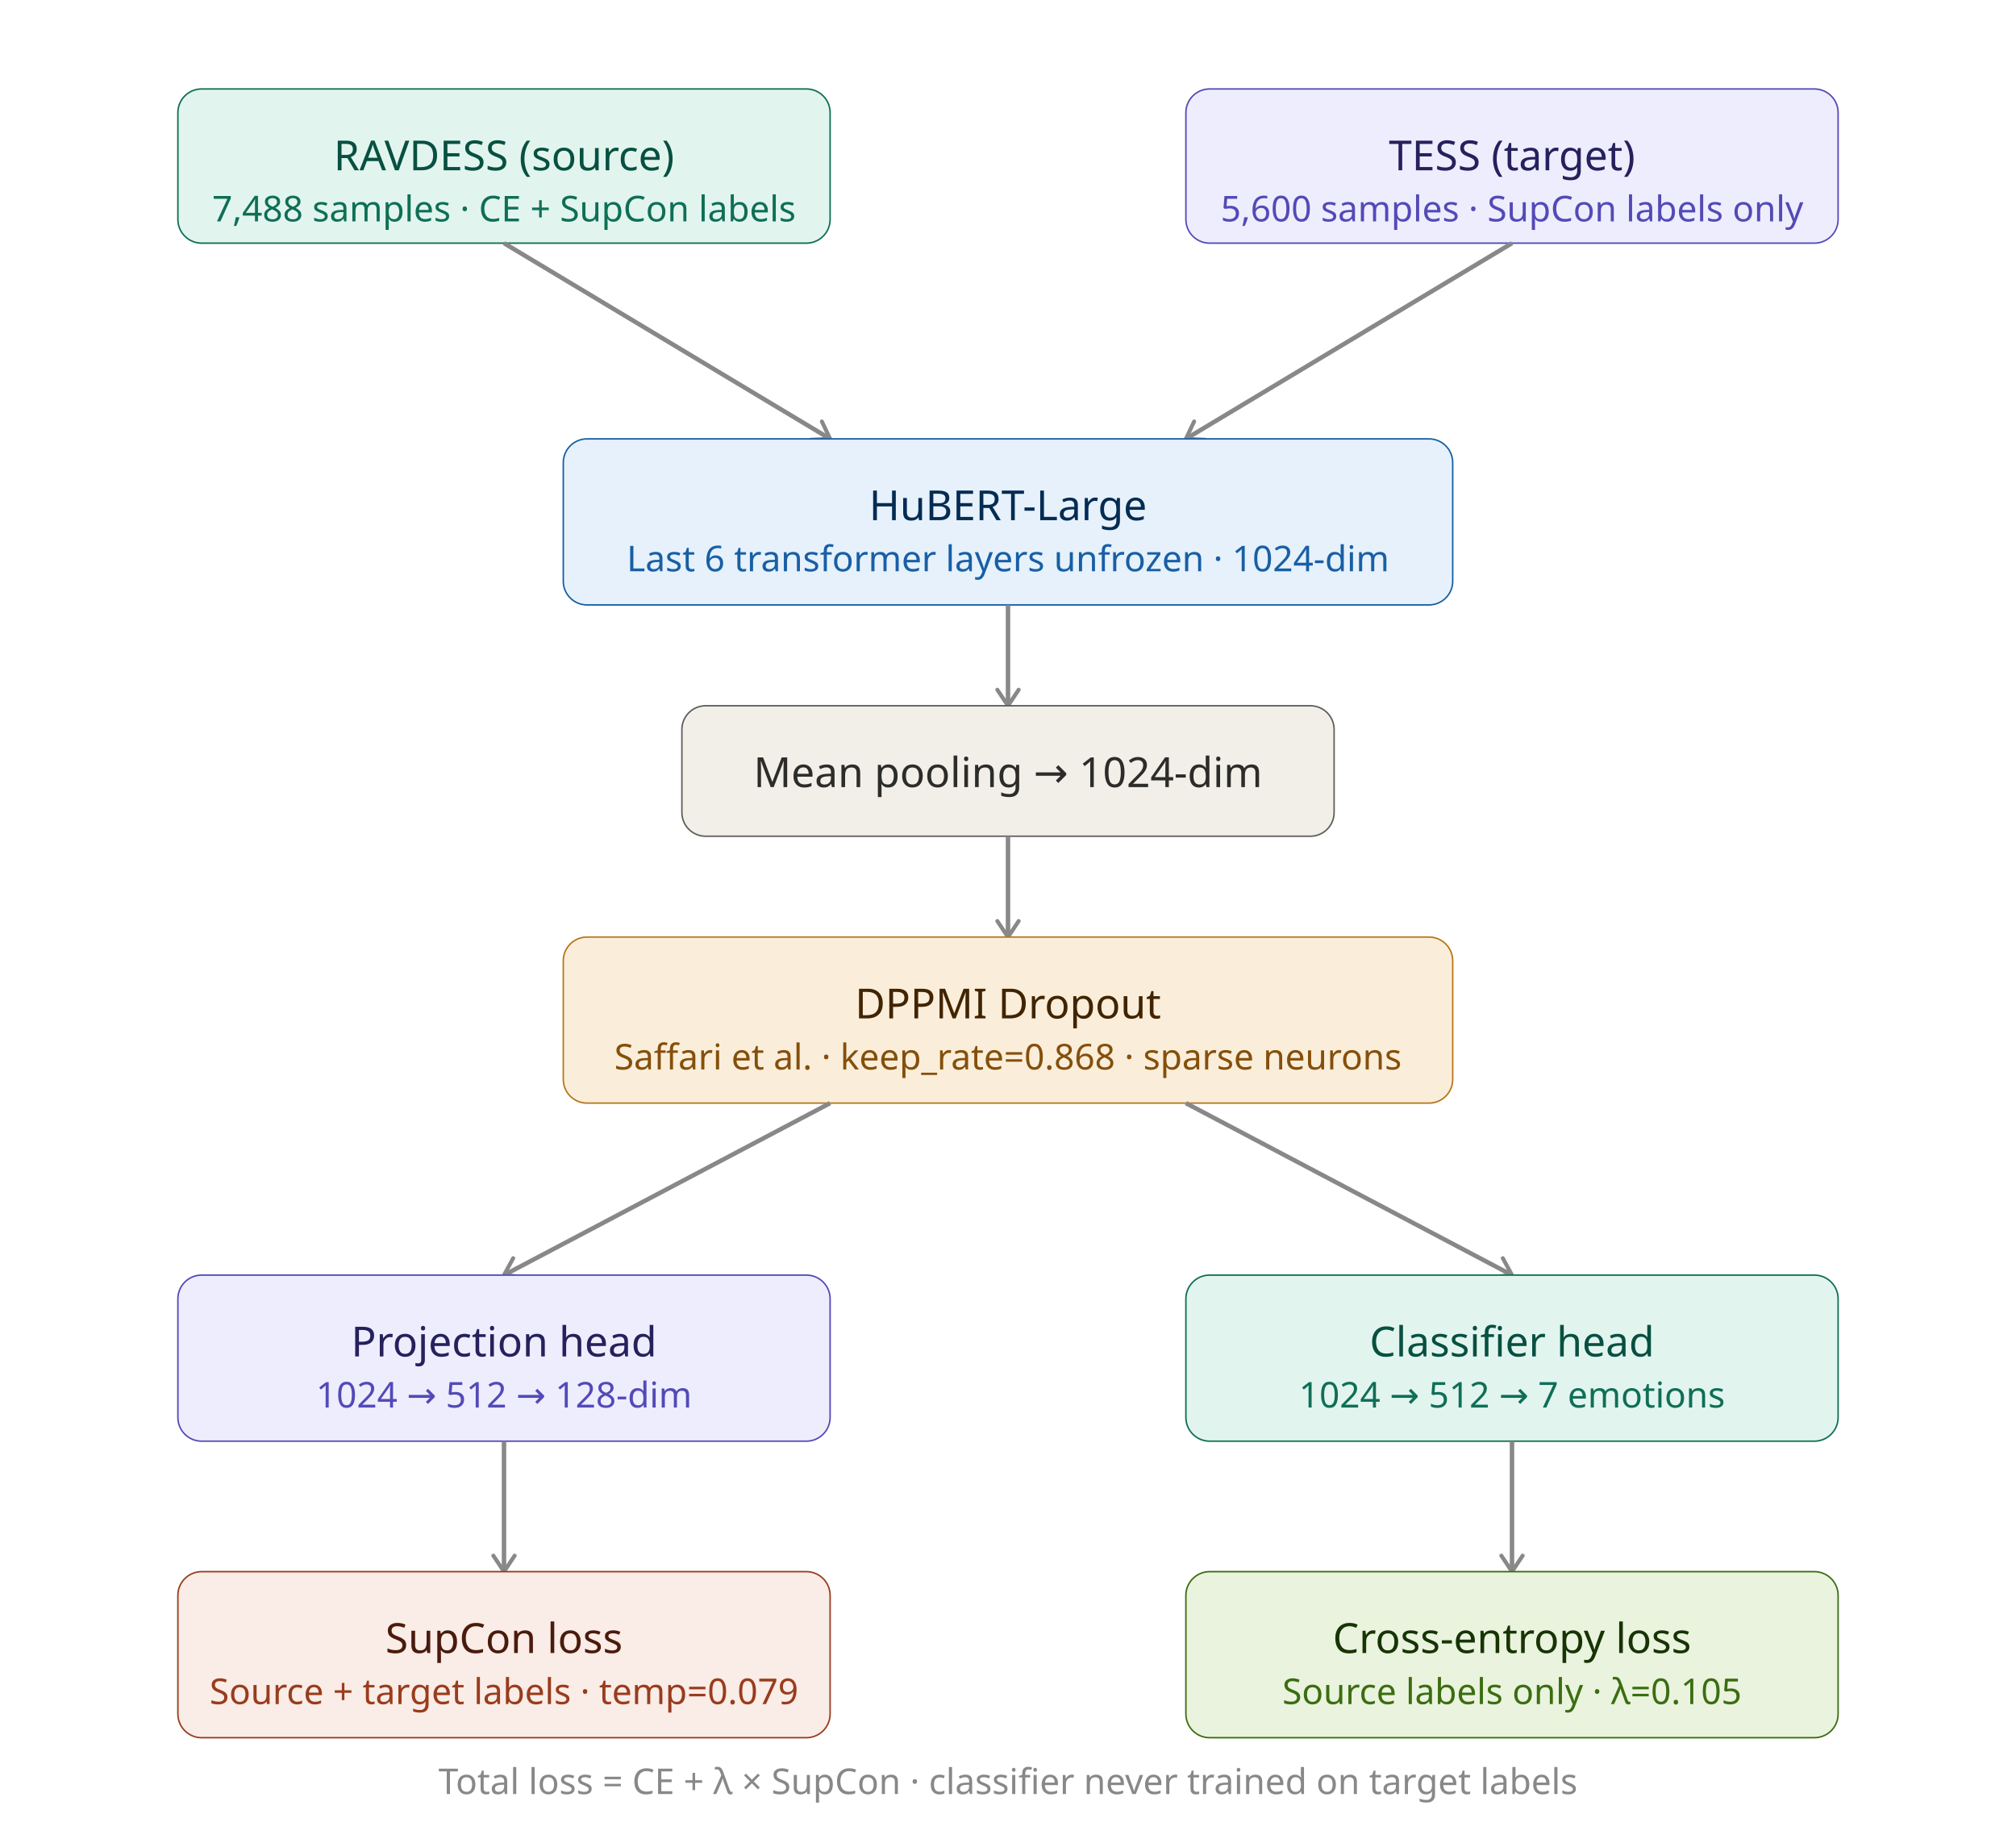
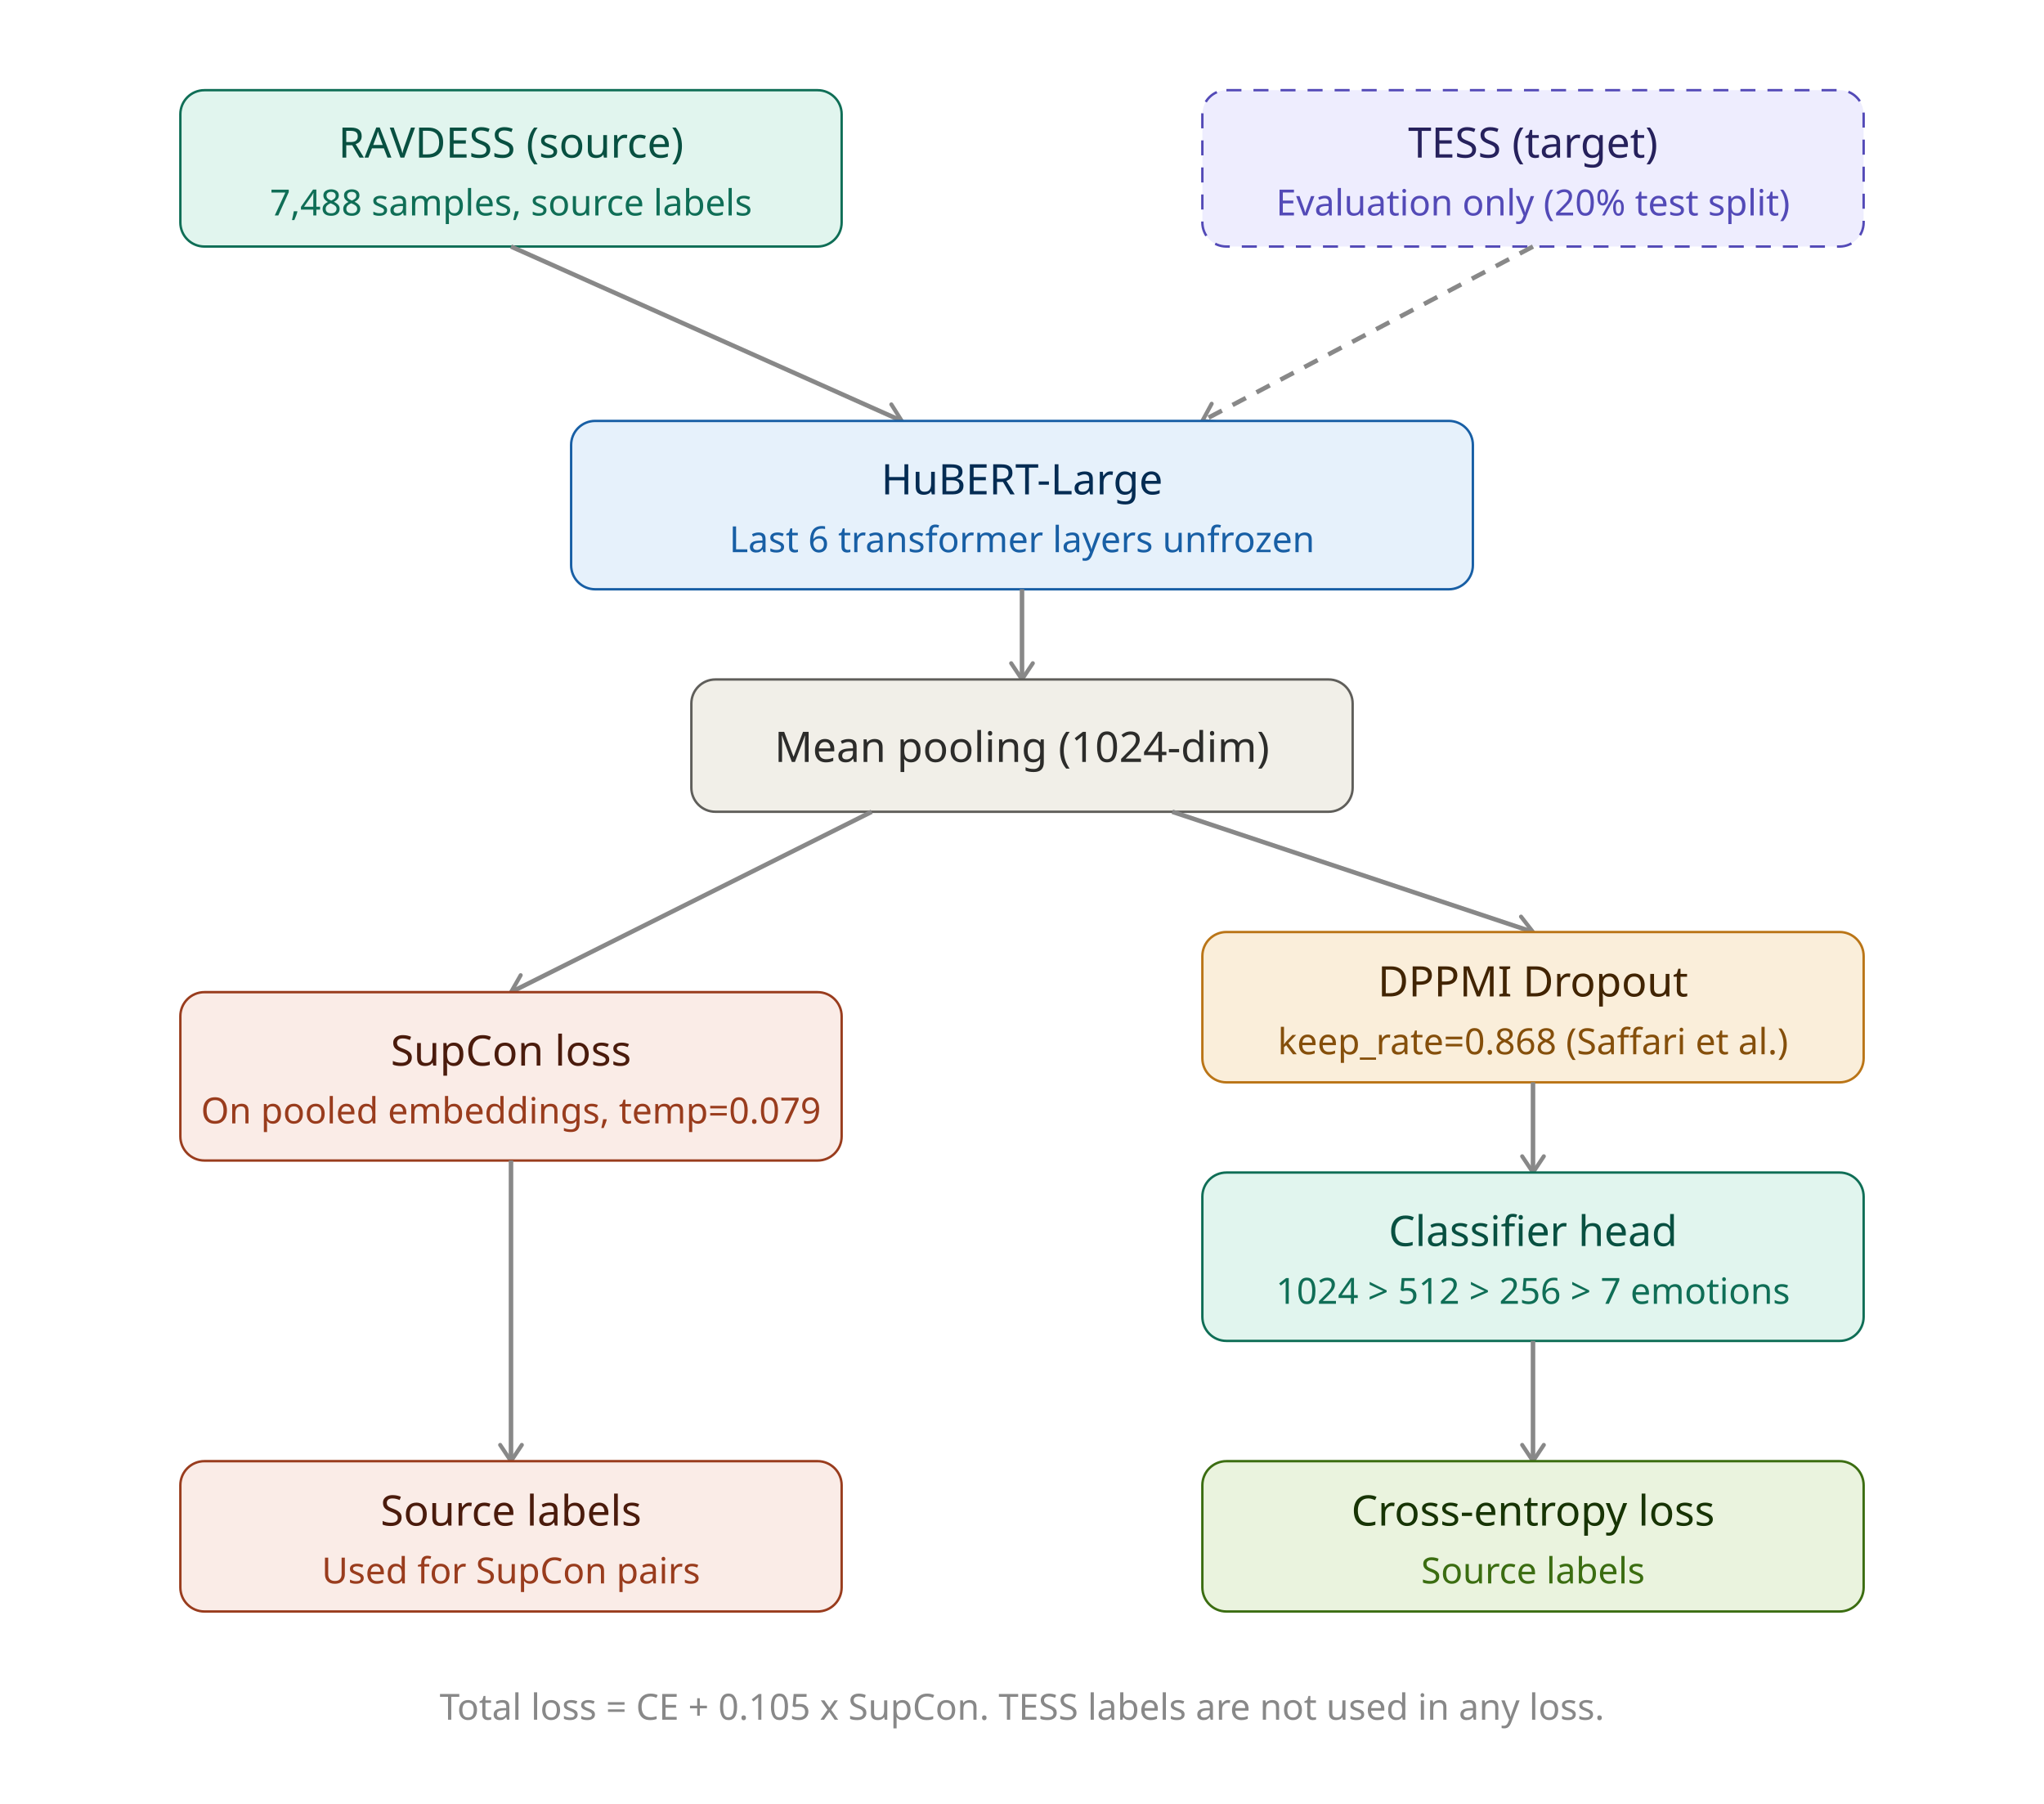
- <svg xmlns="http://www.w3.org/2000/svg" width="100%" viewBox="0 0 680 620">
+ <svg xmlns="http://www.w3.org/2000/svg" width="100%" viewBox="0 0 680 600">
  <defs>
    <marker id="arrow" viewBox="0 0 10 10" refX="8" refY="5" markerWidth="6" markerHeight="6" orient="auto-start-reverse">
      <path d="M2 1L8 5L2 9" fill="none" stroke="#888" stroke-width="1.5" stroke-linecap="round" stroke-linejoin="round" />
    </marker>
  </defs>
-   <rect x="60" y="30" width="220" height="52" rx="8" fill="#E1F5EE" stroke="#0F6E56" stroke-width="0.5" />
-   <text font-family="sans-serif" font-size="14" font-weight="500" x="170" y="52" text-anchor="middle" dominant-baseline="central" fill="#085041">RAVDESS (source)</text>
-   <text font-family="sans-serif" font-size="12" x="170" y="70" text-anchor="middle" dominant-baseline="central" fill="#0F6E56">7,488 samples · CE + SupCon labels</text>
-   <rect x="400" y="30" width="220" height="52" rx="8" fill="#EEEDFE" stroke="#534AB7" stroke-width="0.5" />
-   <text font-family="sans-serif" font-size="14" font-weight="500" x="510" y="52" text-anchor="middle" dominant-baseline="central" fill="#26215C">TESS (target)</text>
-   <text font-family="sans-serif" font-size="12" x="510" y="70" text-anchor="middle" dominant-baseline="central" fill="#534AB7">5,600 samples · SupCon labels only</text>
-   <line x1="170" y1="82" x2="280" y2="148" stroke="#888" stroke-width="1.5" marker-end="url(#arrow)" />
-   <line x1="510" y1="82" x2="400" y2="148" stroke="#888" stroke-width="1.5" marker-end="url(#arrow)" />
-   <rect x="190" y="148" width="300" height="56" rx="8" fill="#E6F1FB" stroke="#185FA5" stroke-width="0.5" />
-   <text font-family="sans-serif" font-size="14" font-weight="500" x="340" y="170" text-anchor="middle" dominant-baseline="central" fill="#042C53">HuBERT-Large</text>
-   <text font-family="sans-serif" font-size="12" x="340" y="188" text-anchor="middle" dominant-baseline="central" fill="#185FA5">Last 6 transformer layers unfrozen · 1024-dim</text>
-   <line x1="340" y1="204" x2="340" y2="238" stroke="#888" stroke-width="1.5" marker-end="url(#arrow)" />
-   <rect x="230" y="238" width="220" height="44" rx="8" fill="#F1EFE8" stroke="#5F5E5A" stroke-width="0.5" />
-   <text font-family="sans-serif" font-size="14" font-weight="500" x="340" y="260" text-anchor="middle" dominant-baseline="central" fill="#2C2C2A">Mean pooling → 1024-dim</text>
-   <line x1="340" y1="282" x2="340" y2="316" stroke="#888" stroke-width="1.5" marker-end="url(#arrow)" />
-   <rect x="190" y="316" width="300" height="56" rx="8" fill="#FAEEDA" stroke="#BA7517" stroke-width="0.5" />
-   <text font-family="sans-serif" font-size="14" font-weight="500" x="340" y="338" text-anchor="middle" dominant-baseline="central" fill="#412402">DPPMI Dropout</text>
-   <text font-family="sans-serif" font-size="12" x="340" y="356" text-anchor="middle" dominant-baseline="central" fill="#854F0B">Saffari et al. · keep_rate=0.868 · sparse neurons</text>
-   <line x1="280" y1="372" x2="170" y2="430" stroke="#888" stroke-width="1.5" marker-end="url(#arrow)" />
-   <line x1="400" y1="372" x2="510" y2="430" stroke="#888" stroke-width="1.5" marker-end="url(#arrow)" />
-   <rect x="60" y="430" width="220" height="56" rx="8" fill="#EEEDFE" stroke="#534AB7" stroke-width="0.5" />
-   <text font-family="sans-serif" font-size="14" font-weight="500" x="170" y="452" text-anchor="middle" dominant-baseline="central" fill="#26215C">Projection head</text>
-   <text font-family="sans-serif" font-size="12" x="170" y="470" text-anchor="middle" dominant-baseline="central" fill="#534AB7">1024 → 512 → 128-dim</text>
-   <rect x="400" y="430" width="220" height="56" rx="8" fill="#E1F5EE" stroke="#0F6E56" stroke-width="0.5" />
-   <text font-family="sans-serif" font-size="14" font-weight="500" x="510" y="452" text-anchor="middle" dominant-baseline="central" fill="#085041">Classifier head</text>
-   <text font-family="sans-serif" font-size="12" x="510" y="470" text-anchor="middle" dominant-baseline="central" fill="#0F6E56">1024 → 512 → 7 emotions</text>
-   <line x1="170" y1="486" x2="170" y2="530" stroke="#888" stroke-width="1.5" marker-end="url(#arrow)" />
-   <line x1="510" y1="486" x2="510" y2="530" stroke="#888" stroke-width="1.5" marker-end="url(#arrow)" />
-   <rect x="60" y="530" width="220" height="56" rx="8" fill="#FAECE7" stroke="#993C1D" stroke-width="0.5" />
-   <text font-family="sans-serif" font-size="14" font-weight="500" x="170" y="552" text-anchor="middle" dominant-baseline="central" fill="#4A1B0C">SupCon loss</text>
-   <text font-family="sans-serif" font-size="12" x="170" y="570" text-anchor="middle" dominant-baseline="central" fill="#993C1D">Source + target labels · temp=0.079</text>
-   <rect x="400" y="530" width="220" height="56" rx="8" fill="#EAF3DE" stroke="#3B6D11" stroke-width="0.5" />
-   <text font-family="sans-serif" font-size="14" font-weight="500" x="510" y="552" text-anchor="middle" dominant-baseline="central" fill="#173404">Cross-entropy loss</text>
-   <text font-family="sans-serif" font-size="12" x="510" y="570" text-anchor="middle" dominant-baseline="central" fill="#3B6D11">Source labels only · λ=0.105</text>
-   <text font-family="sans-serif" font-size="12" x="340" y="605" text-anchor="middle" fill="#888">Total loss = CE + λ × SupCon · classifier never trained on target labels</text>
+   <rect x="60" y="30" width="220" height="52" rx="8" fill="#E1F5EE" stroke="#0F6E56" stroke-width="0.8" />
+   <text font-family="sans-serif" font-size="14" font-weight="500" x="170.0" y="47.0" text-anchor="middle" dominant-baseline="central" fill="#085041">RAVDESS (source)</text>
+   <text font-family="sans-serif" font-size="12" x="170.0" y="67.0" text-anchor="middle" dominant-baseline="central" fill="#0F6E56">7,488 samples, source labels</text>
+   <rect x="400" y="30" width="220" height="52" rx="8" fill="#EEEDFE" stroke="#534AB7" stroke-width="0.8" stroke-dasharray="5 4" />
+   <text font-family="sans-serif" font-size="14" font-weight="500" x="510.0" y="47.0" text-anchor="middle" dominant-baseline="central" fill="#26215C">TESS (target)</text>
+   <text font-family="sans-serif" font-size="12" x="510.0" y="67.0" text-anchor="middle" dominant-baseline="central" fill="#534AB7">Evaluation only (20% test split)</text>
+   <line x1="170" y1="82" x2="300" y2="140" stroke="#888" stroke-width="1.5" marker-end="url(#arrow)" />
+   <line x1="510" y1="82" x2="400" y2="140" stroke="#888" stroke-width="1.5" stroke-dasharray="5 4" marker-end="url(#arrow)" />
+   <rect x="190" y="140" width="300" height="56" rx="8" fill="#E6F1FB" stroke="#185FA5" stroke-width="0.8" />
+   <text font-family="sans-serif" font-size="14" font-weight="500" x="340.0" y="159.0" text-anchor="middle" dominant-baseline="central" fill="#042C53">HuBERT-Large</text>
+   <text font-family="sans-serif" font-size="12" x="340.0" y="179.0" text-anchor="middle" dominant-baseline="central" fill="#185FA5">Last 6 transformer layers unfrozen</text>
+   <line x1="340" y1="196" x2="340" y2="226" stroke="#888" stroke-width="1.5" marker-end="url(#arrow)" />
+   <rect x="230" y="226" width="220" height="44" rx="8" fill="#F1EFE8" stroke="#5F5E5A" stroke-width="0.8" />
+   <text font-family="sans-serif" font-size="14" font-weight="500" x="340.0" y="248.0" text-anchor="middle" dominant-baseline="central" fill="#2C2C2A">Mean pooling (1024-dim)</text>
+   <line x1="290" y1="270" x2="170" y2="330" stroke="#888" stroke-width="1.5" marker-end="url(#arrow)" />
+   <line x1="390" y1="270" x2="510" y2="310" stroke="#888" stroke-width="1.5" marker-end="url(#arrow)" />
+   <rect x="60" y="330" width="220" height="56" rx="8" fill="#FAECE7" stroke="#993C1D" stroke-width="0.8" />
+   <text font-family="sans-serif" font-size="14" font-weight="500" x="170.0" y="349.0" text-anchor="middle" dominant-baseline="central" fill="#4A1B0C">SupCon loss</text>
+   <text font-family="sans-serif" font-size="12" x="170.0" y="369.0" text-anchor="middle" dominant-baseline="central" fill="#993C1D">On pooled embeddings, temp=0.079</text>
+   <rect x="400" y="310" width="220" height="50" rx="8" fill="#FAEEDA" stroke="#BA7517" stroke-width="0.8" />
+   <text font-family="sans-serif" font-size="14" font-weight="500" x="510.0" y="326.0" text-anchor="middle" dominant-baseline="central" fill="#412402">DPPMI Dropout</text>
+   <text font-family="sans-serif" font-size="12" x="510.0" y="346.0" text-anchor="middle" dominant-baseline="central" fill="#854F0B">keep_rate=0.868 (Saffari et al.)</text>
+   <line x1="510" y1="360" x2="510" y2="390" stroke="#888" stroke-width="1.5" marker-end="url(#arrow)" />
+   <rect x="400" y="390" width="220" height="56" rx="8" fill="#E1F5EE" stroke="#0F6E56" stroke-width="0.8" />
+   <text font-family="sans-serif" font-size="14" font-weight="500" x="510.0" y="409.0" text-anchor="middle" dominant-baseline="central" fill="#085041">Classifier head</text>
+   <text font-family="sans-serif" font-size="12" x="510.0" y="429.0" text-anchor="middle" dominant-baseline="central" fill="#0F6E56">1024 &gt; 512 &gt; 256 &gt; 7 emotions</text>
+   <line x1="510" y1="446" x2="510" y2="486" stroke="#888" stroke-width="1.5" marker-end="url(#arrow)" />
+   <rect x="400" y="486" width="220" height="50" rx="8" fill="#EAF3DE" stroke="#3B6D11" stroke-width="0.8" />
+   <text font-family="sans-serif" font-size="14" font-weight="500" x="510.0" y="502.0" text-anchor="middle" dominant-baseline="central" fill="#173404">Cross-entropy loss</text>
+   <text font-family="sans-serif" font-size="12" x="510.0" y="522.0" text-anchor="middle" dominant-baseline="central" fill="#3B6D11">Source labels</text>
+   <line x1="170" y1="386" x2="170" y2="486" stroke="#888" stroke-width="1.5" marker-end="url(#arrow)" />
+   <rect x="60" y="486" width="220" height="50" rx="8" fill="#FAECE7" stroke="#993C1D" stroke-width="0.8" />
+   <text font-family="sans-serif" font-size="14" font-weight="500" x="170.0" y="502.0" text-anchor="middle" dominant-baseline="central" fill="#4A1B0C">Source labels</text>
+   <text font-family="sans-serif" font-size="12" x="170.0" y="522.0" text-anchor="middle" dominant-baseline="central" fill="#993C1D">Used for SupCon pairs</text>
+   <text font-family="sans-serif" font-size="12" x="340" y="572" text-anchor="middle" fill="#888">Total loss = CE + 0.105 x SupCon. TESS labels are not used in any loss.</text>
</svg>
